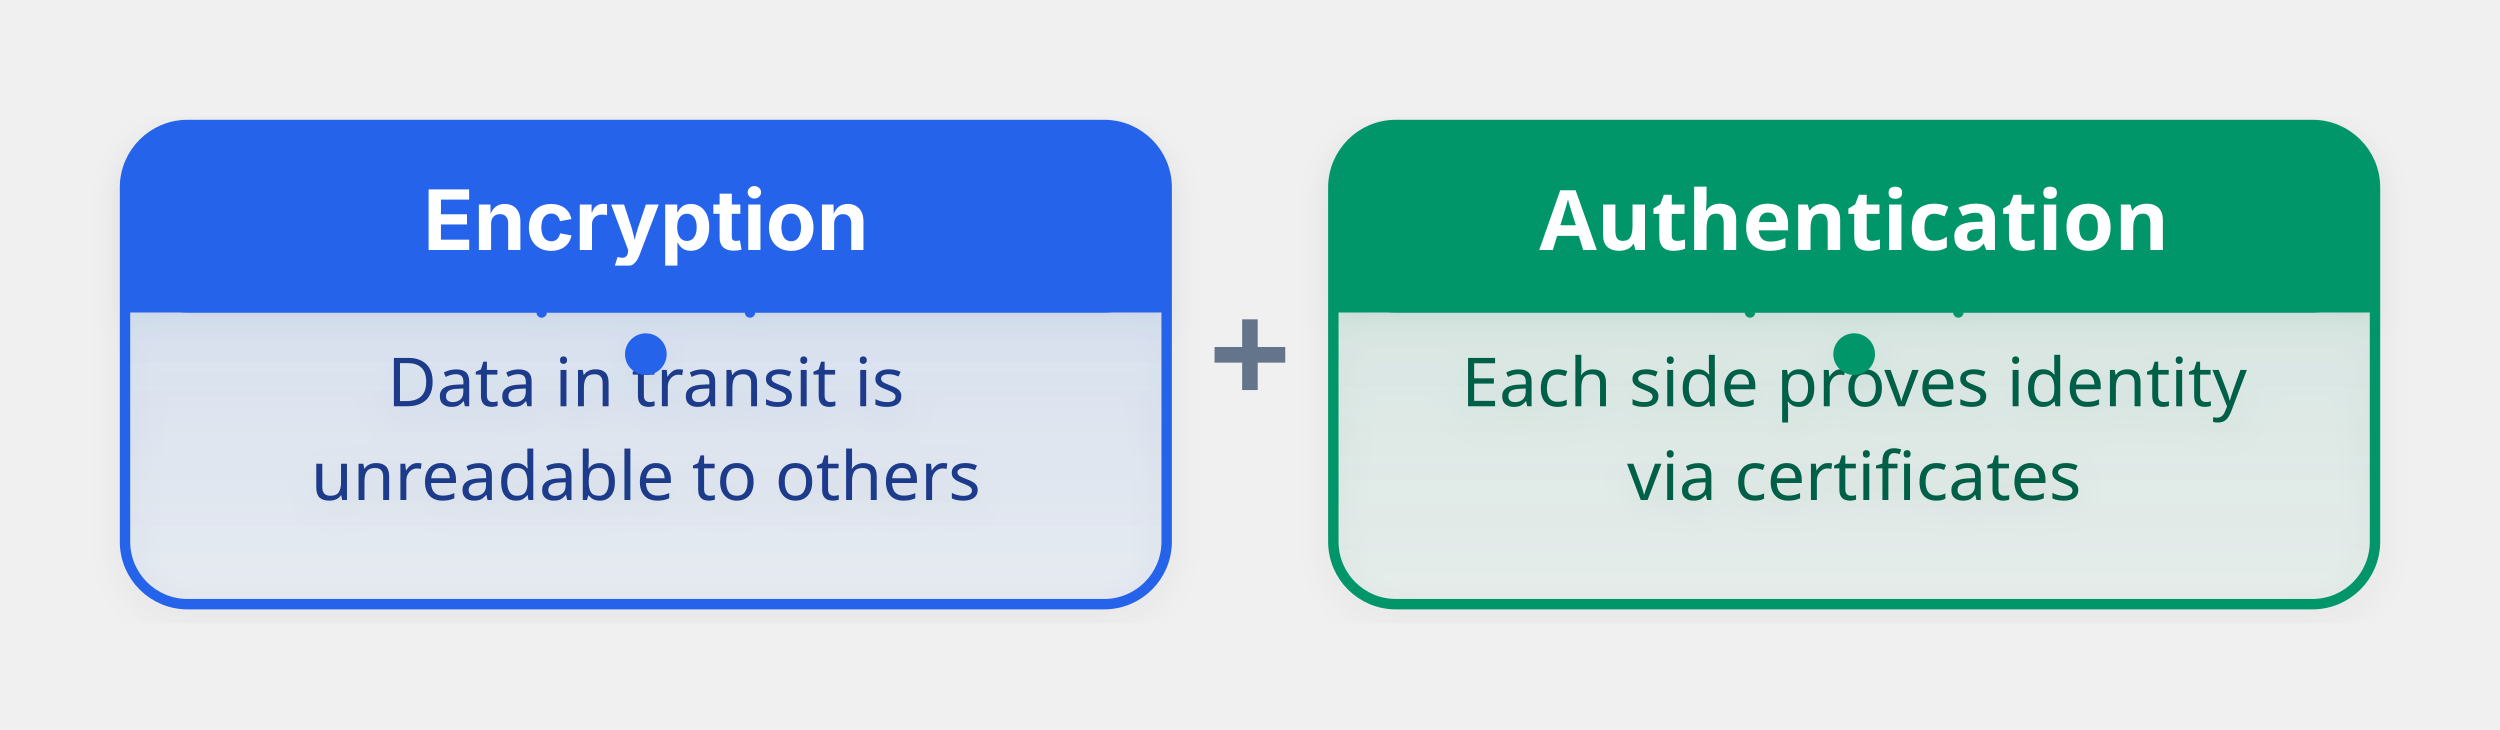
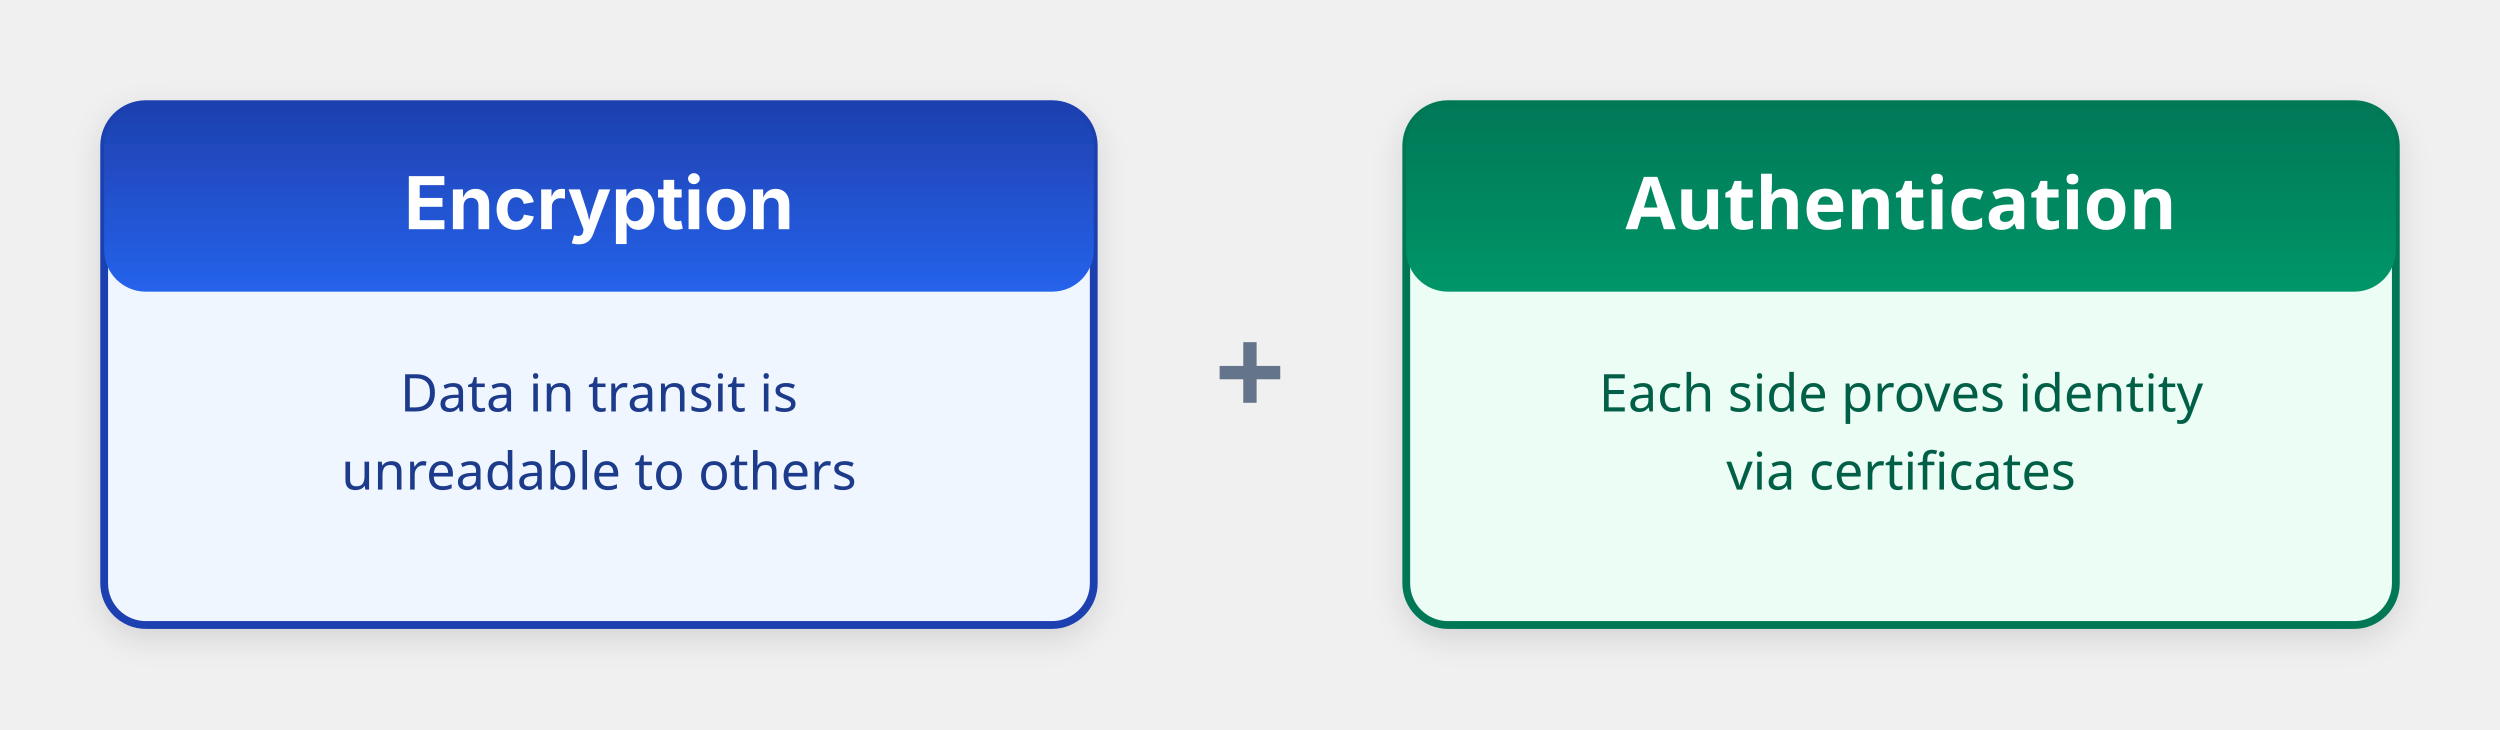
- <svg xmlns="http://www.w3.org/2000/svg" viewBox="0 0 480 140" width="480" height="140">
+ <svg xmlns="http://www.w3.org/2000/svg" viewBox="0 0 960 280" width="960" height="280" role="img" aria-label="TLS: Encryption and Authentication">
  <defs>
-     <linearGradient id="encGrad" x1="0%" y1="0%" x2="0%" y2="100%">
-       <stop offset="0%" style="stop-color:#2563eb;stop-opacity:0.12" />
-       <stop offset="100%" style="stop-color:#2563eb;stop-opacity:0.04" />
+     <linearGradient id="encBg" x1="0%" y1="0%" x2="0%" y2="100%">
+       <stop offset="0%" style="stop-color:#1e40af" />
+       <stop offset="100%" style="stop-color:#2563eb" />
    </linearGradient>
-     <linearGradient id="authGrad" x1="0%" y1="0%" x2="0%" y2="100%">
-       <stop offset="0%" style="stop-color:#059669;stop-opacity:0.12" />
-       <stop offset="100%" style="stop-color:#059669;stop-opacity:0.04" />
+     <linearGradient id="authBg" x1="0%" y1="0%" x2="0%" y2="100%">
+       <stop offset="0%" style="stop-color:#047857" />
+       <stop offset="100%" style="stop-color:#059669" />
    </linearGradient>
-     <filter id="cardShadow" x="-4%" y="-4%" width="108%" height="108%">
-       <feDropShadow dx="0" dy="2" stdDeviation="3" flood-color="#000" flood-opacity="0.08" />
+     <filter id="shadow" x="-10%" y="-10%" width="120%" height="120%">
+       <feDropShadow dx="0" dy="4" stdDeviation="6" flood-color="#000" flood-opacity="0.12" />
    </filter>
  </defs>
-   <g filter="url(#cardShadow)">
-     <rect x="24" y="24" width="200" height="92" rx="12" fill="url(#encGrad)" stroke="#2563eb" stroke-width="2" />
-     <rect x="24" y="24" width="200" height="36" rx="12" fill="#2563eb" />
-     <rect x="24" y="52" width="200" height="8" fill="#2563eb" />
-     <text x="124" y="48" text-anchor="middle" font-family="system-ui, -apple-system, Segoe UI, sans-serif" font-size="16" font-weight="700" fill="#fff">Encryption</text>
-     <text x="124" y="78" text-anchor="middle" font-family="system-ui, sans-serif" font-size="13" fill="#1e3a8a">Data in transit is</text>
-     <text x="124" y="96" text-anchor="middle" font-family="system-ui, sans-serif" font-size="13" fill="#1e3a8a">unreadable to others</text>
-     <path d="M104 60 L104 52 L144 52 L144 60" fill="none" stroke="#2563eb" stroke-width="2" stroke-linecap="round" />
-     <circle cx="124" cy="68" r="4" fill="#2563eb" />
+   <g filter="url(#shadow)">
+     <rect x="40" y="40" width="380" height="200" rx="16" fill="#eff6ff" stroke="#1e40af" stroke-width="3" />
+     <rect x="40" y="40" width="380" height="72" rx="16" fill="url(#encBg)" />
+     <text x="230" y="88" text-anchor="middle" font-family="system-ui, -apple-system, Segoe UI, sans-serif" font-size="28" font-weight="700" fill="#ffffff">Encryption</text>
+     <text x="230" y="158" text-anchor="middle" font-family="system-ui, sans-serif" font-size="20" fill="#1e3a8a">Data in transit is</text>
+     <text x="230" y="188" text-anchor="middle" font-family="system-ui, sans-serif" font-size="20" fill="#1e3a8a">unreadable to others</text>
  </g>
-   <text x="240" y="78" text-anchor="middle" font-family="system-ui, sans-serif" font-size="28" font-weight="700" fill="#64748b">+</text>
-   <g filter="url(#cardShadow)">
-     <rect x="256" y="24" width="200" height="92" rx="12" fill="url(#authGrad)" stroke="#059669" stroke-width="2" />
-     <rect x="256" y="24" width="200" height="36" rx="12" fill="#059669" />
-     <rect x="256" y="52" width="200" height="8" fill="#059669" />
-     <text x="356" y="48" text-anchor="middle" font-family="system-ui, sans-serif" font-size="16" font-weight="700" fill="#fff">Authentication</text>
-     <text x="356" y="78" text-anchor="middle" font-family="system-ui, sans-serif" font-size="13" fill="#065f46">Each side proves identity</text>
-     <text x="356" y="96" text-anchor="middle" font-family="system-ui, sans-serif" font-size="13" fill="#065f46">via certificates</text>
-     <path d="M336 60 L336 52 L376 52 L376 60" fill="none" stroke="#059669" stroke-width="2" stroke-linecap="round" />
-     <circle cx="356" cy="68" r="4" fill="#059669" />
+   <text x="480" y="160" text-anchor="middle" font-family="system-ui, sans-serif" font-size="48" font-weight="700" fill="#64748b">+</text>
+   <g filter="url(#shadow)">
+     <rect x="540" y="40" width="380" height="200" rx="16" fill="#ecfdf5" stroke="#047857" stroke-width="3" />
+     <rect x="540" y="40" width="380" height="72" rx="16" fill="url(#authBg)" />
+     <text x="730" y="88" text-anchor="middle" font-family="system-ui, sans-serif" font-size="28" font-weight="700" fill="#ffffff">Authentication</text>
+     <text x="730" y="158" text-anchor="middle" font-family="system-ui, sans-serif" font-size="20" fill="#065f46">Each side proves identity</text>
+     <text x="730" y="188" text-anchor="middle" font-family="system-ui, sans-serif" font-size="20" fill="#065f46">via certificates</text>
  </g>
</svg>
